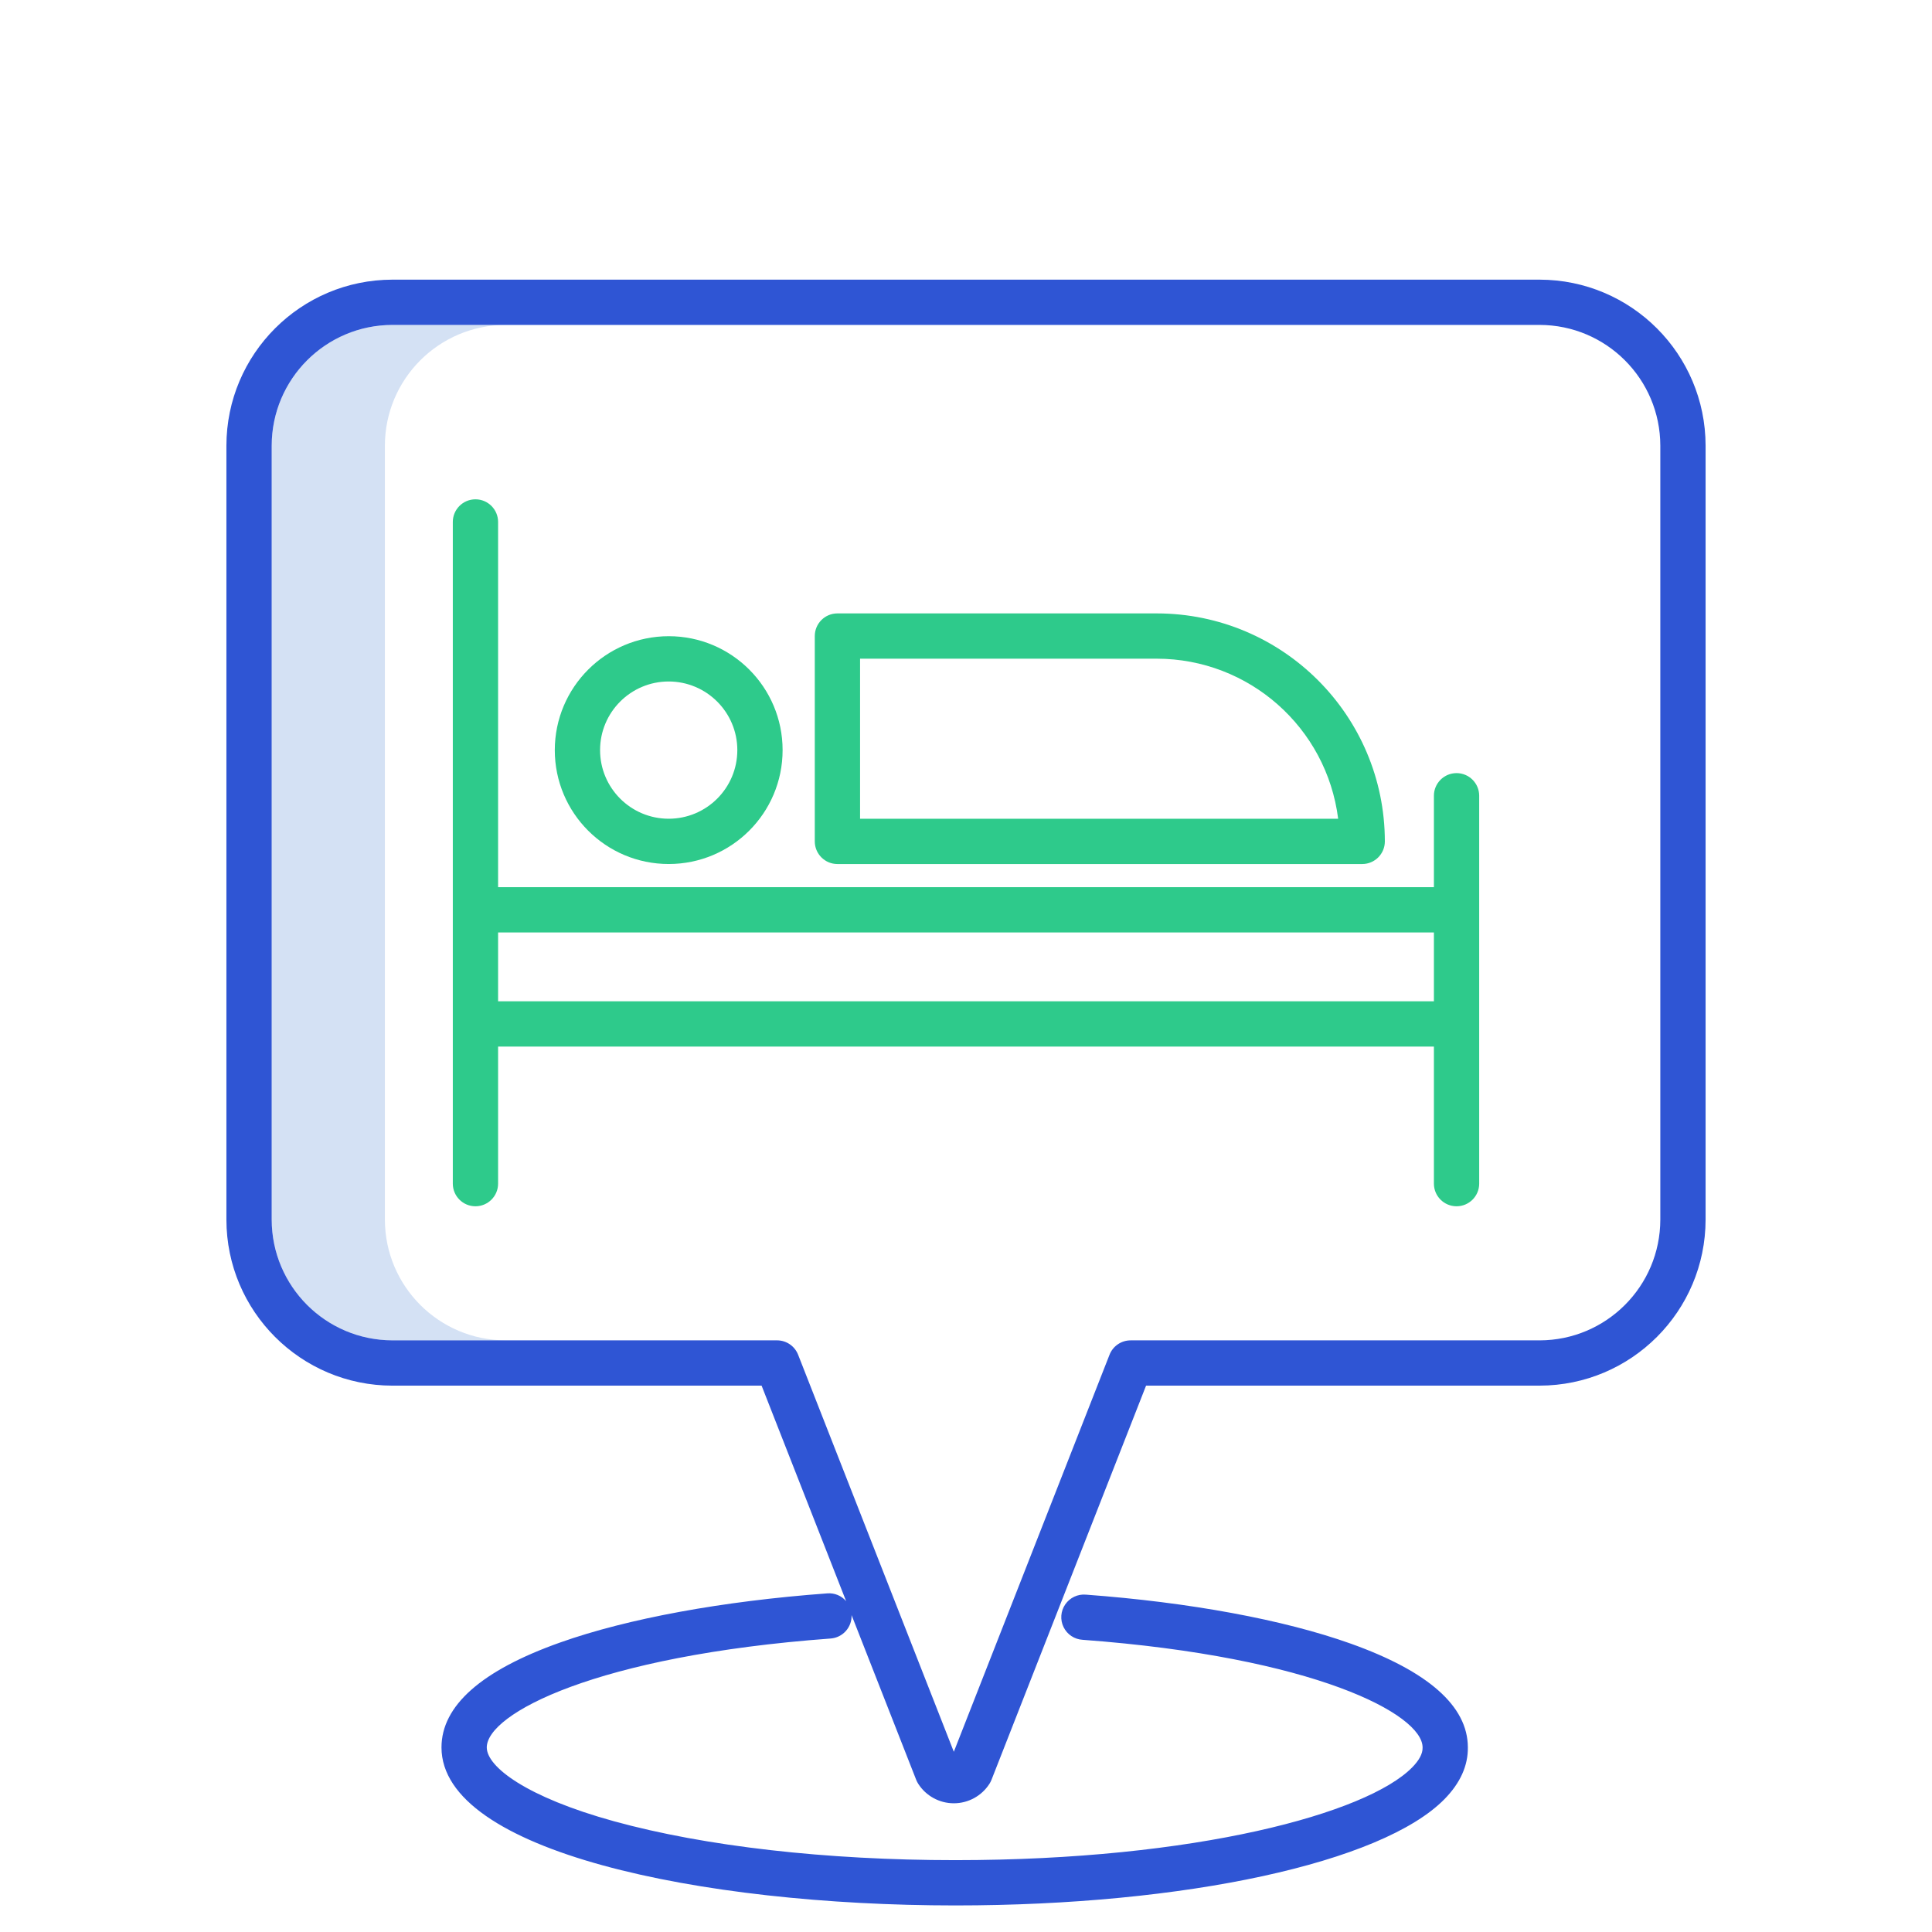
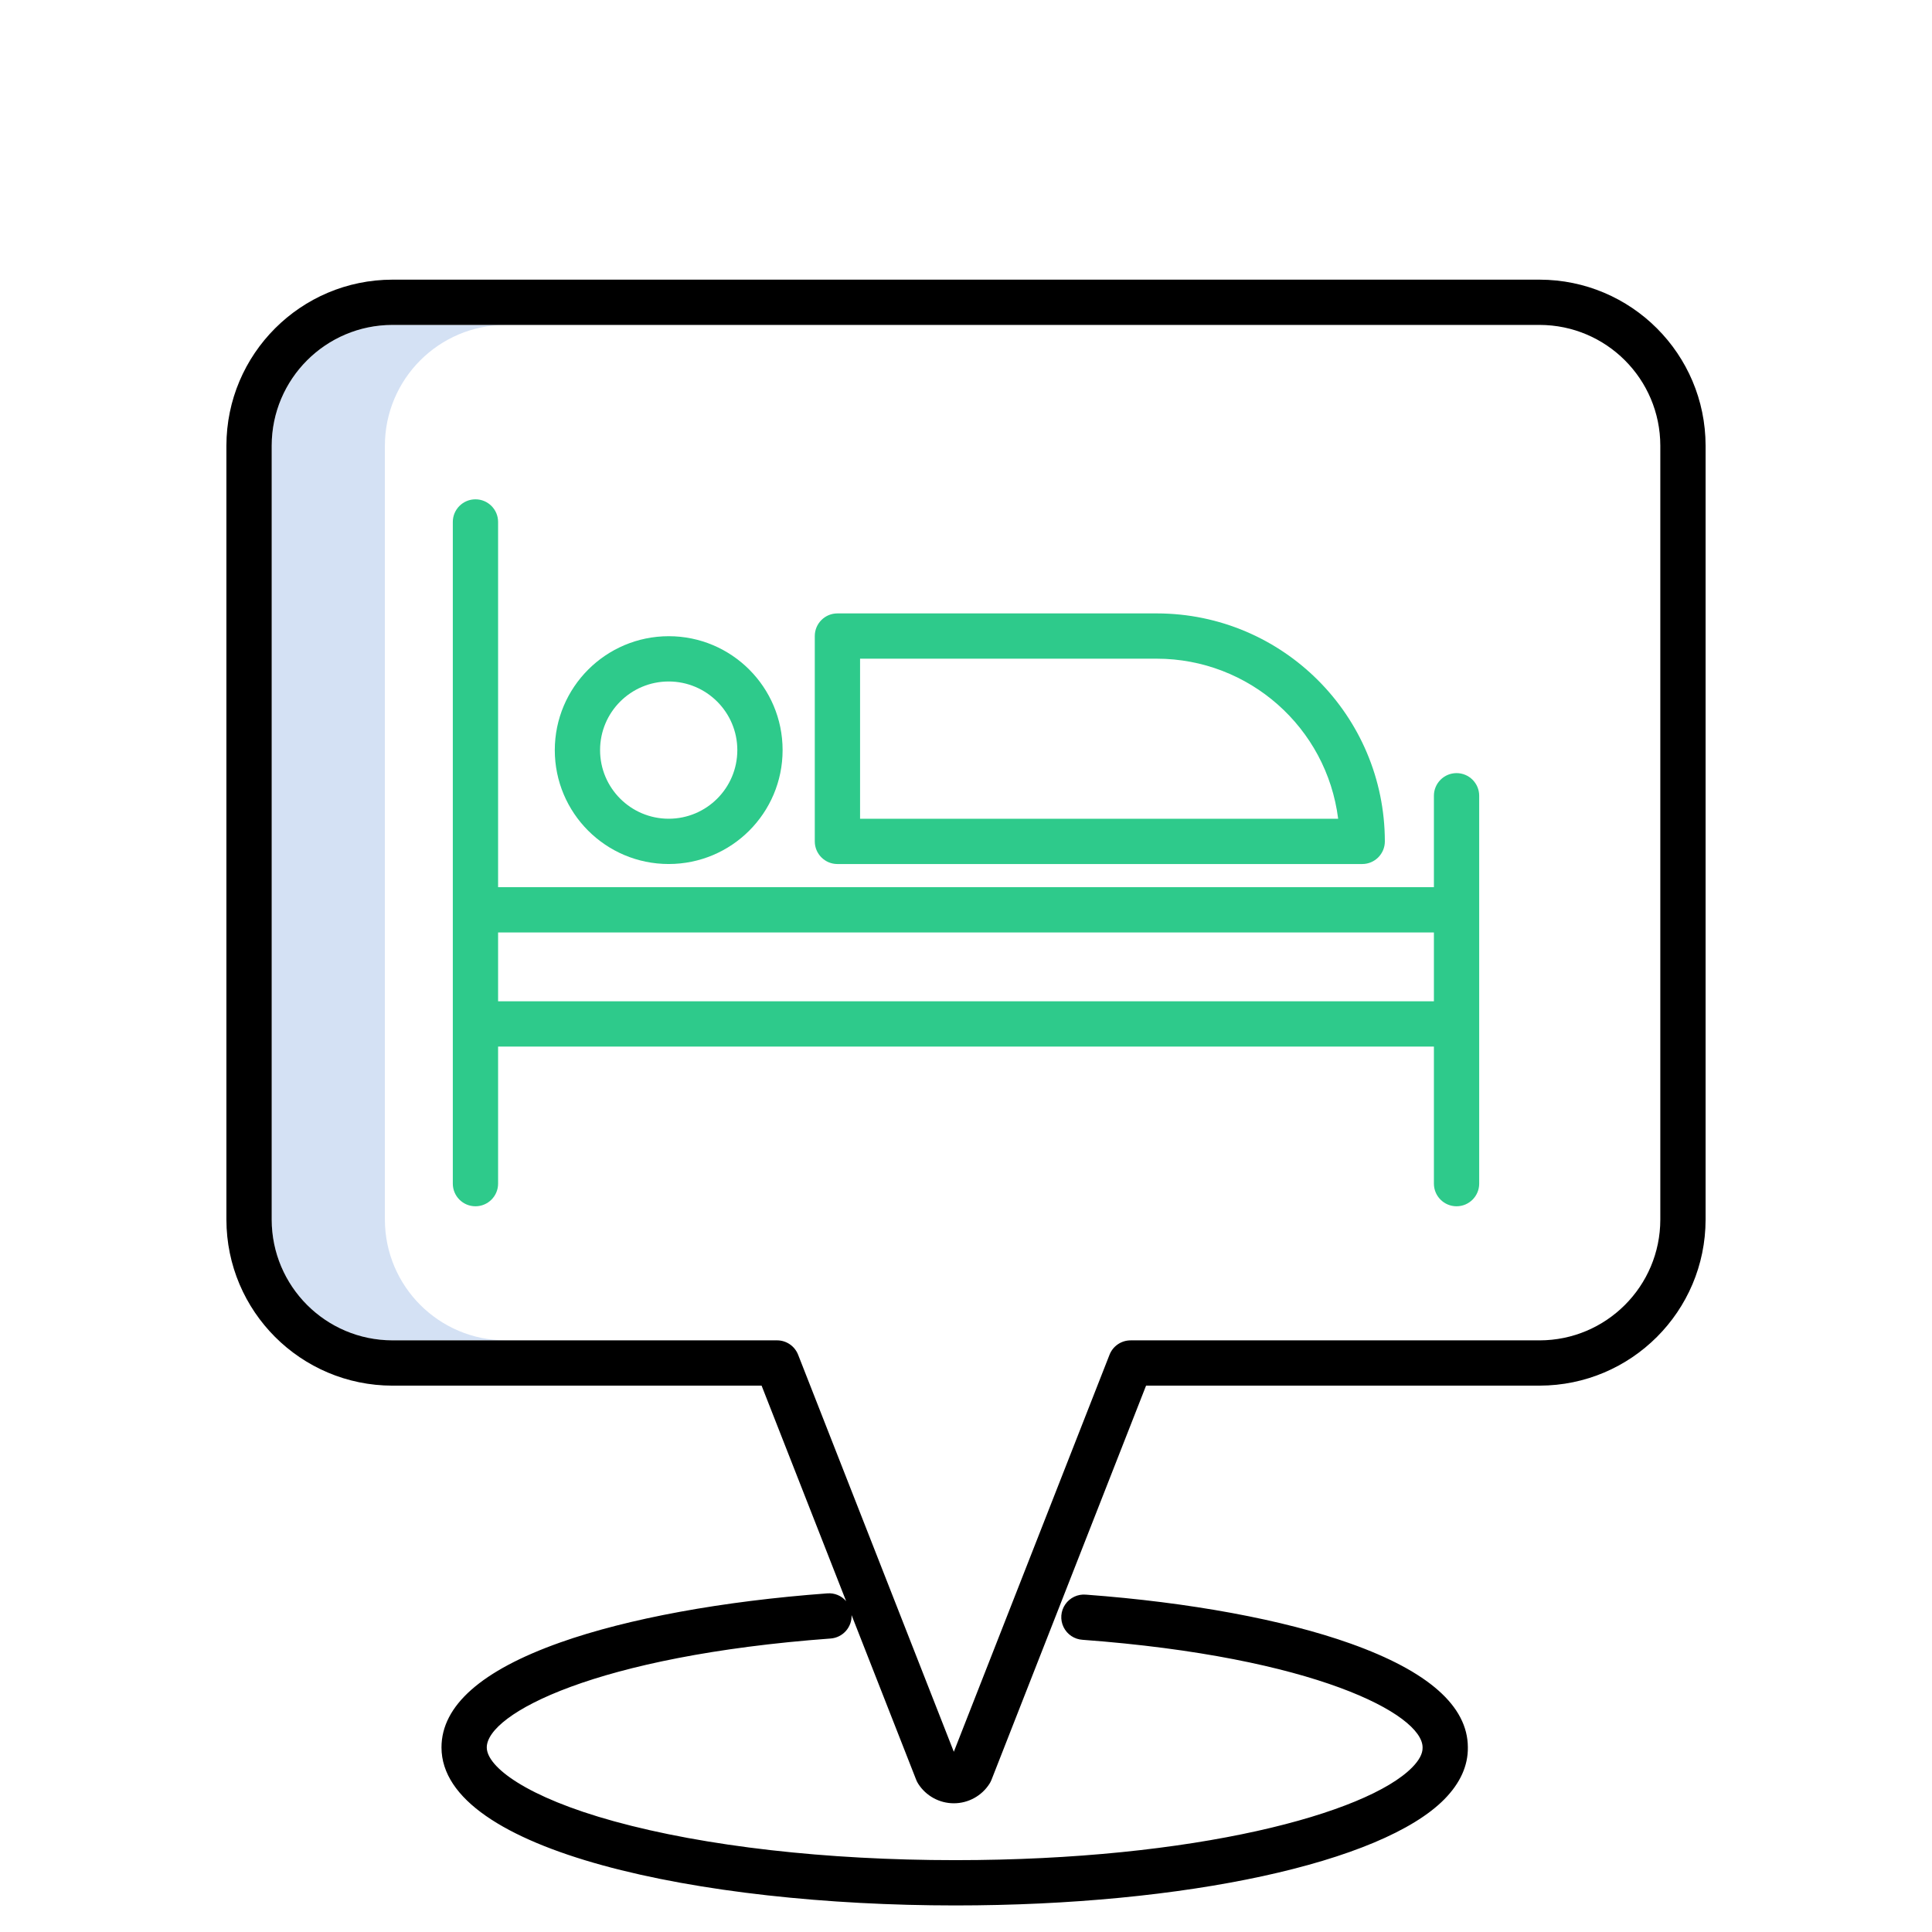
<svg xmlns="http://www.w3.org/2000/svg" id="Layer_1" data-name="Layer 1" viewBox="0 0 512 512" width="512" height="512">
  <path d="M102,323.207v-205.1a32.037,32.037,0,0,1,32-32H104a32.037,32.037,0,0,0-32,32v205.1a32.036,32.036,0,0,0,32,32h30A32.036,32.036,0,0,1,102,323.207Z" style="fill:#d4e1f4" />
-   <path d="M408,74.111H104a44.05,44.05,0,0,0-44,44v205.1a44.049,44.049,0,0,0,44,44h97.832l22.4,57.111a5.913,5.913,0,0,0-4.979-2.062c-27.763,2.043-52.9,6.665-70.794,13.013C127.583,442.675,117,452.034,117,463.088c0,27.49,68.5,41.873,136.17,41.873,60.976,0,113.069-11.318,129.627-28.165,4.184-4.257,6.27-8.886,6.2-13.759-.032-10.884-10.482-20.124-31.06-27.466-17.739-6.329-42.655-10.937-70.16-12.974a6,6,0,1,0-.887,11.966C348.361,439.118,377,454.276,377,463.088c0,.034,0,.069,0,.1.026,1.555-.9,3.3-2.761,5.193-12,12.213-57.446,24.577-121.069,24.577-34.194,0-66.3-3.654-90.4-10.29C139.443,476.246,129,468.206,129,463.088c0-8.936,28.962-24.288,91.128-28.865a6,6,0,0,0,5.549-6.209L242.8,471.668a6.13,6.13,0,0,0,.524,1.031,11.206,11.206,0,0,0,18.908,0,5.984,5.984,0,0,0,.524-1.031l40.964-104.461H408a44.049,44.049,0,0,0,44-44v-205.1A44.05,44.05,0,0,0,408,74.111Zm32,249.1a32.036,32.036,0,0,1-32,32H299.623a6,6,0,0,0-5.586,3.81L252.773,464.242,211.509,359.017a6,6,0,0,0-5.586-3.81H104a32.036,32.036,0,0,1-32-32v-205.1a32.037,32.037,0,0,1,32-32H408a32.037,32.037,0,0,1,32,32Z" style="fill:#2f55d4" />
+   <path d="M408,74.111H104a44.05,44.05,0,0,0-44,44v205.1a44.049,44.049,0,0,0,44,44h97.832l22.4,57.111a5.913,5.913,0,0,0-4.979-2.062c-27.763,2.043-52.9,6.665-70.794,13.013C127.583,442.675,117,452.034,117,463.088c0,27.49,68.5,41.873,136.17,41.873,60.976,0,113.069-11.318,129.627-28.165,4.184-4.257,6.27-8.886,6.2-13.759-.032-10.884-10.482-20.124-31.06-27.466-17.739-6.329-42.655-10.937-70.16-12.974a6,6,0,1,0-.887,11.966C348.361,439.118,377,454.276,377,463.088c0,.034,0,.069,0,.1.026,1.555-.9,3.3-2.761,5.193-12,12.213-57.446,24.577-121.069,24.577-34.194,0-66.3-3.654-90.4-10.29C139.443,476.246,129,468.206,129,463.088c0-8.936,28.962-24.288,91.128-28.865a6,6,0,0,0,5.549-6.209L242.8,471.668a6.13,6.13,0,0,0,.524,1.031,11.206,11.206,0,0,0,18.908,0,5.984,5.984,0,0,0,.524-1.031l40.964-104.461H408a44.049,44.049,0,0,0,44-44v-205.1A44.05,44.05,0,0,0,408,74.111Zm32,249.1a32.036,32.036,0,0,1-32,32H299.623a6,6,0,0,0-5.586,3.81L252.773,464.242,211.509,359.017a6,6,0,0,0-5.586-3.81H104a32.036,32.036,0,0,1-32-32v-205.1a32.037,32.037,0,0,1,32-32H408a32.037,32.037,0,0,1,32,32Z" style="fill:#000000" />
  <path d="M386,204.884a6,6,0,0,0-6,6v24.232H132V138.325a6,6,0,0,0-12,0v175.35a6,6,0,0,0,12,0V277.349H380v36.326a6,6,0,0,0,12,0V210.884A6,6,0,0,0,386,204.884ZM132,265.349V247.116H380v18.233Z" style="fill:#2eca8b" />
  <path d="M147.026,198.791A30.186,30.186,0,1,0,177.212,168.6,30.22,30.22,0,0,0,147.026,198.791Zm48.372,0A18.186,18.186,0,1,1,177.212,180.6,18.207,18.207,0,0,1,195.4,198.791Z" style="fill:#2eca8b" />
  <path d="M306.577,162.559H221.926a6,6,0,0,0-6,6v54.418a6,6,0,0,0,6,6H361a6,6,0,0,0,6-6A60.487,60.487,0,0,0,306.577,162.559Zm-78.651,54.418V174.559h78.651a48.493,48.493,0,0,1,48.049,42.418Z" style="fill:#2eca8b" />
</svg>
